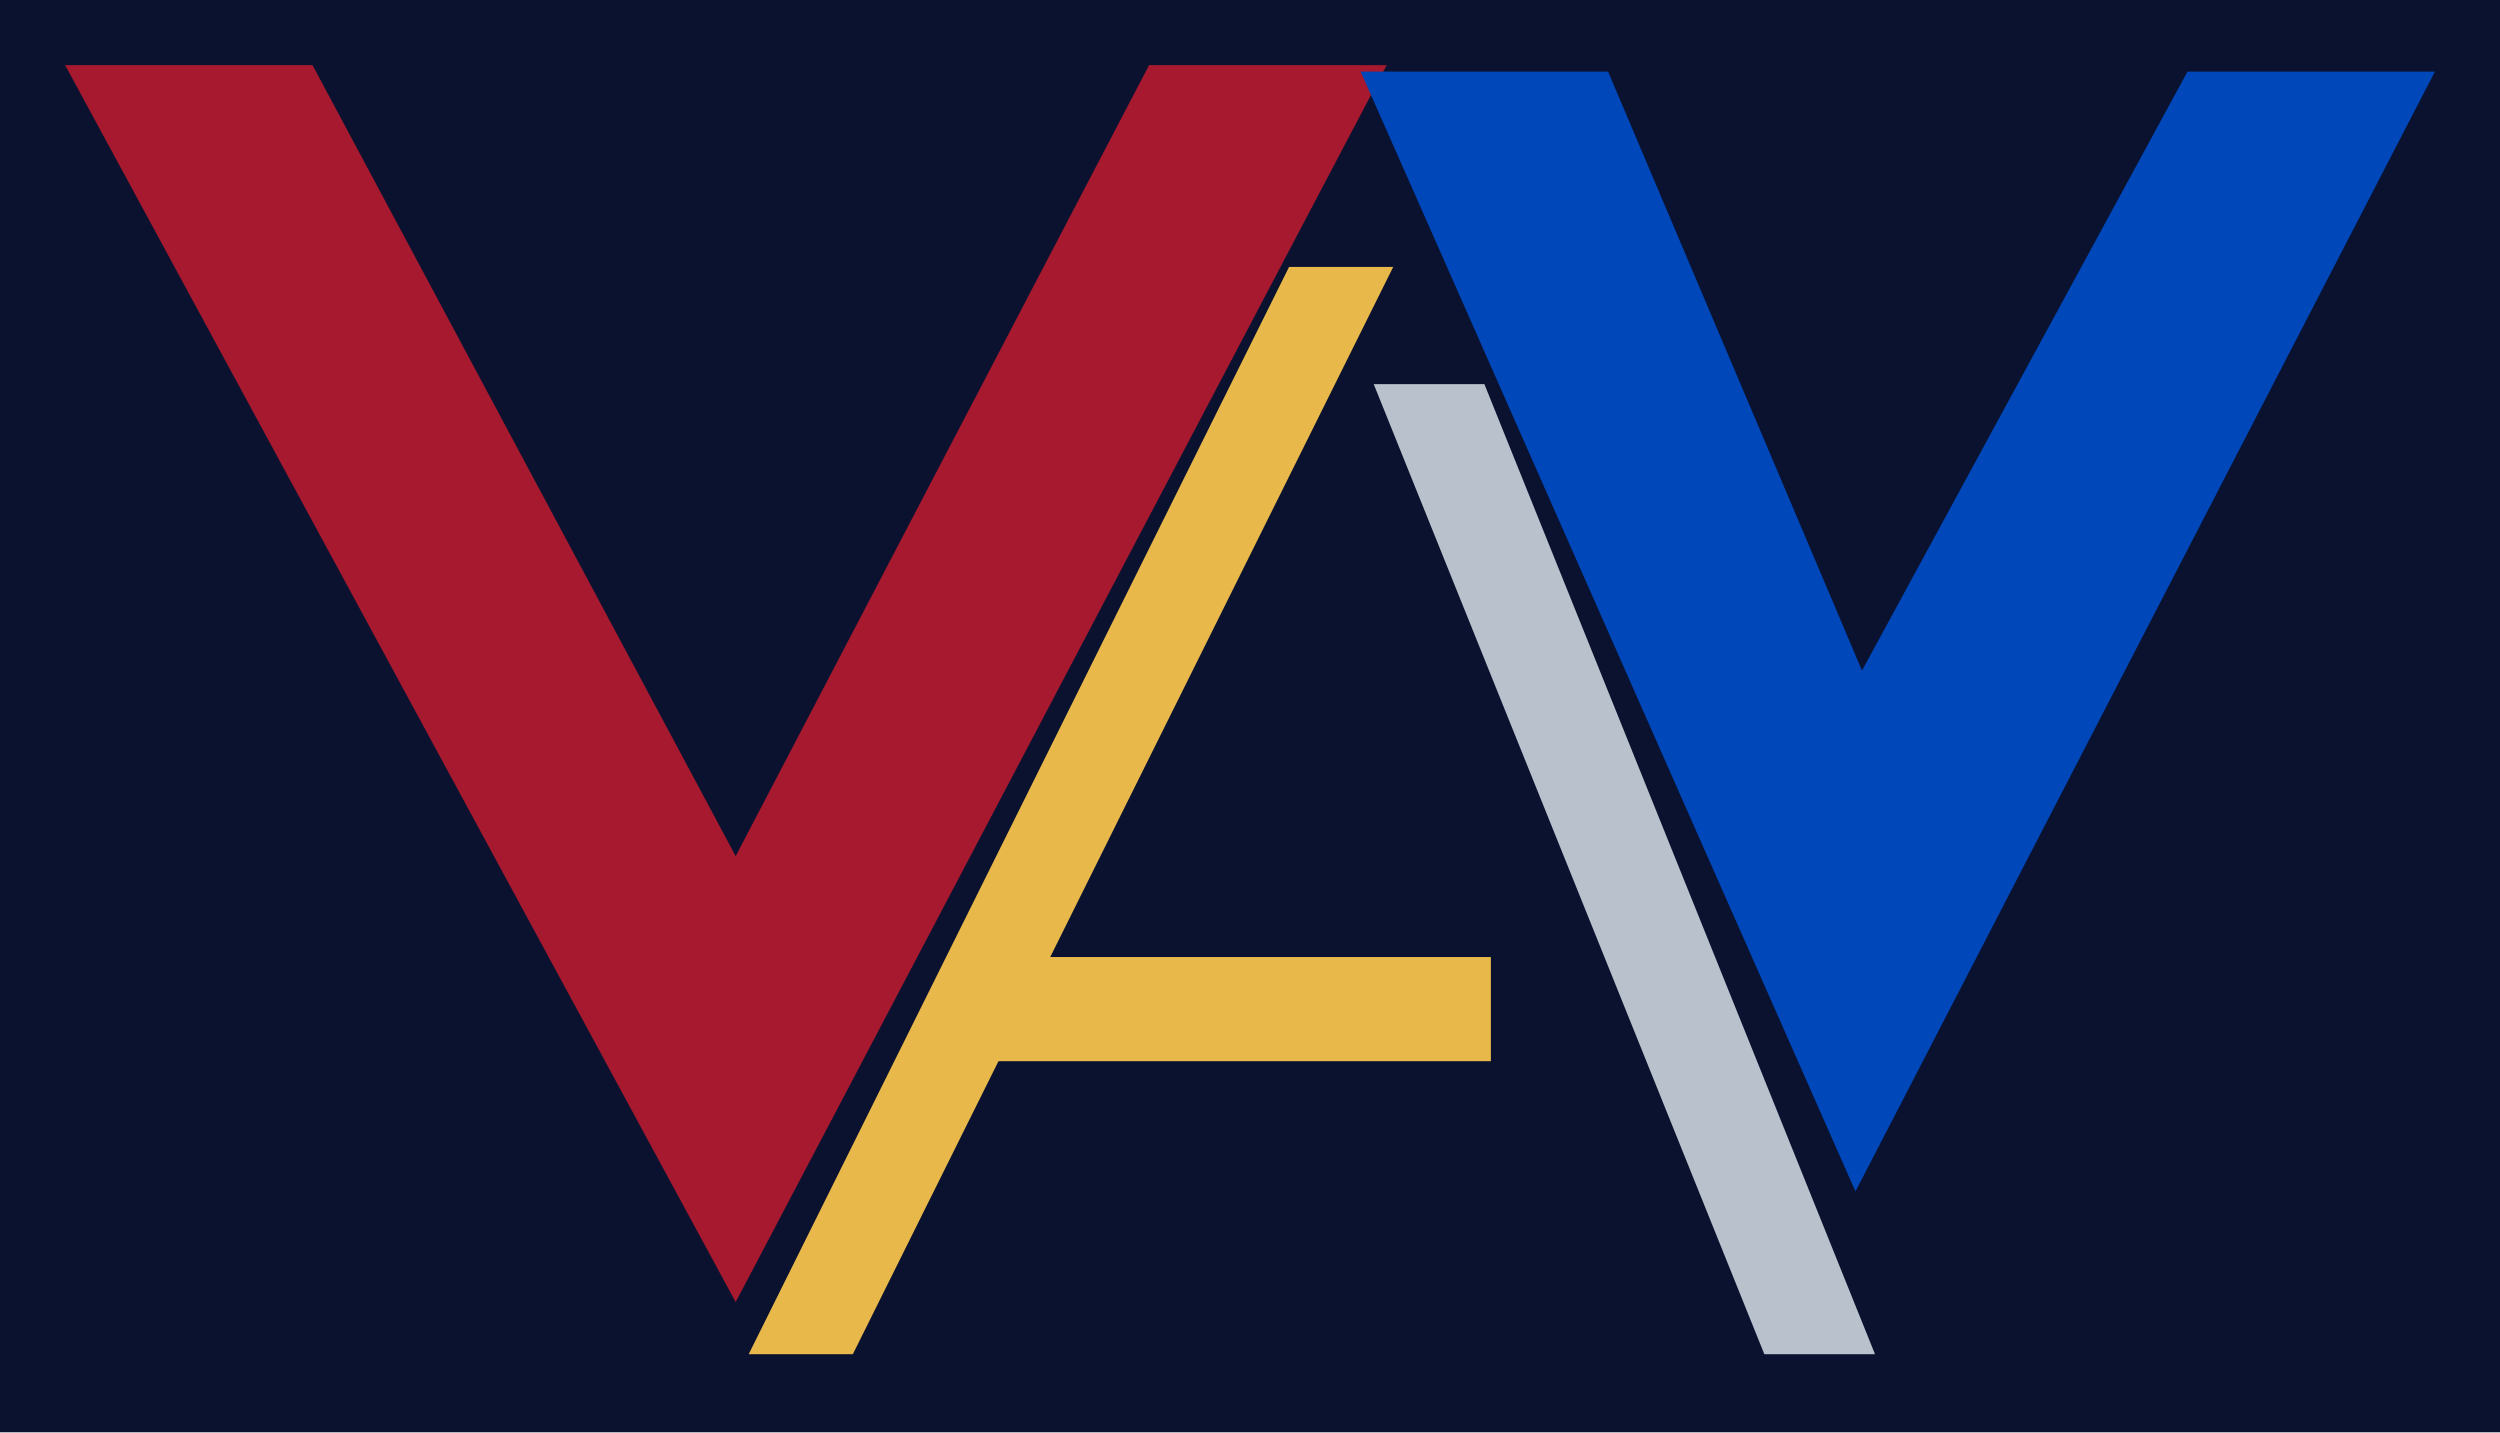
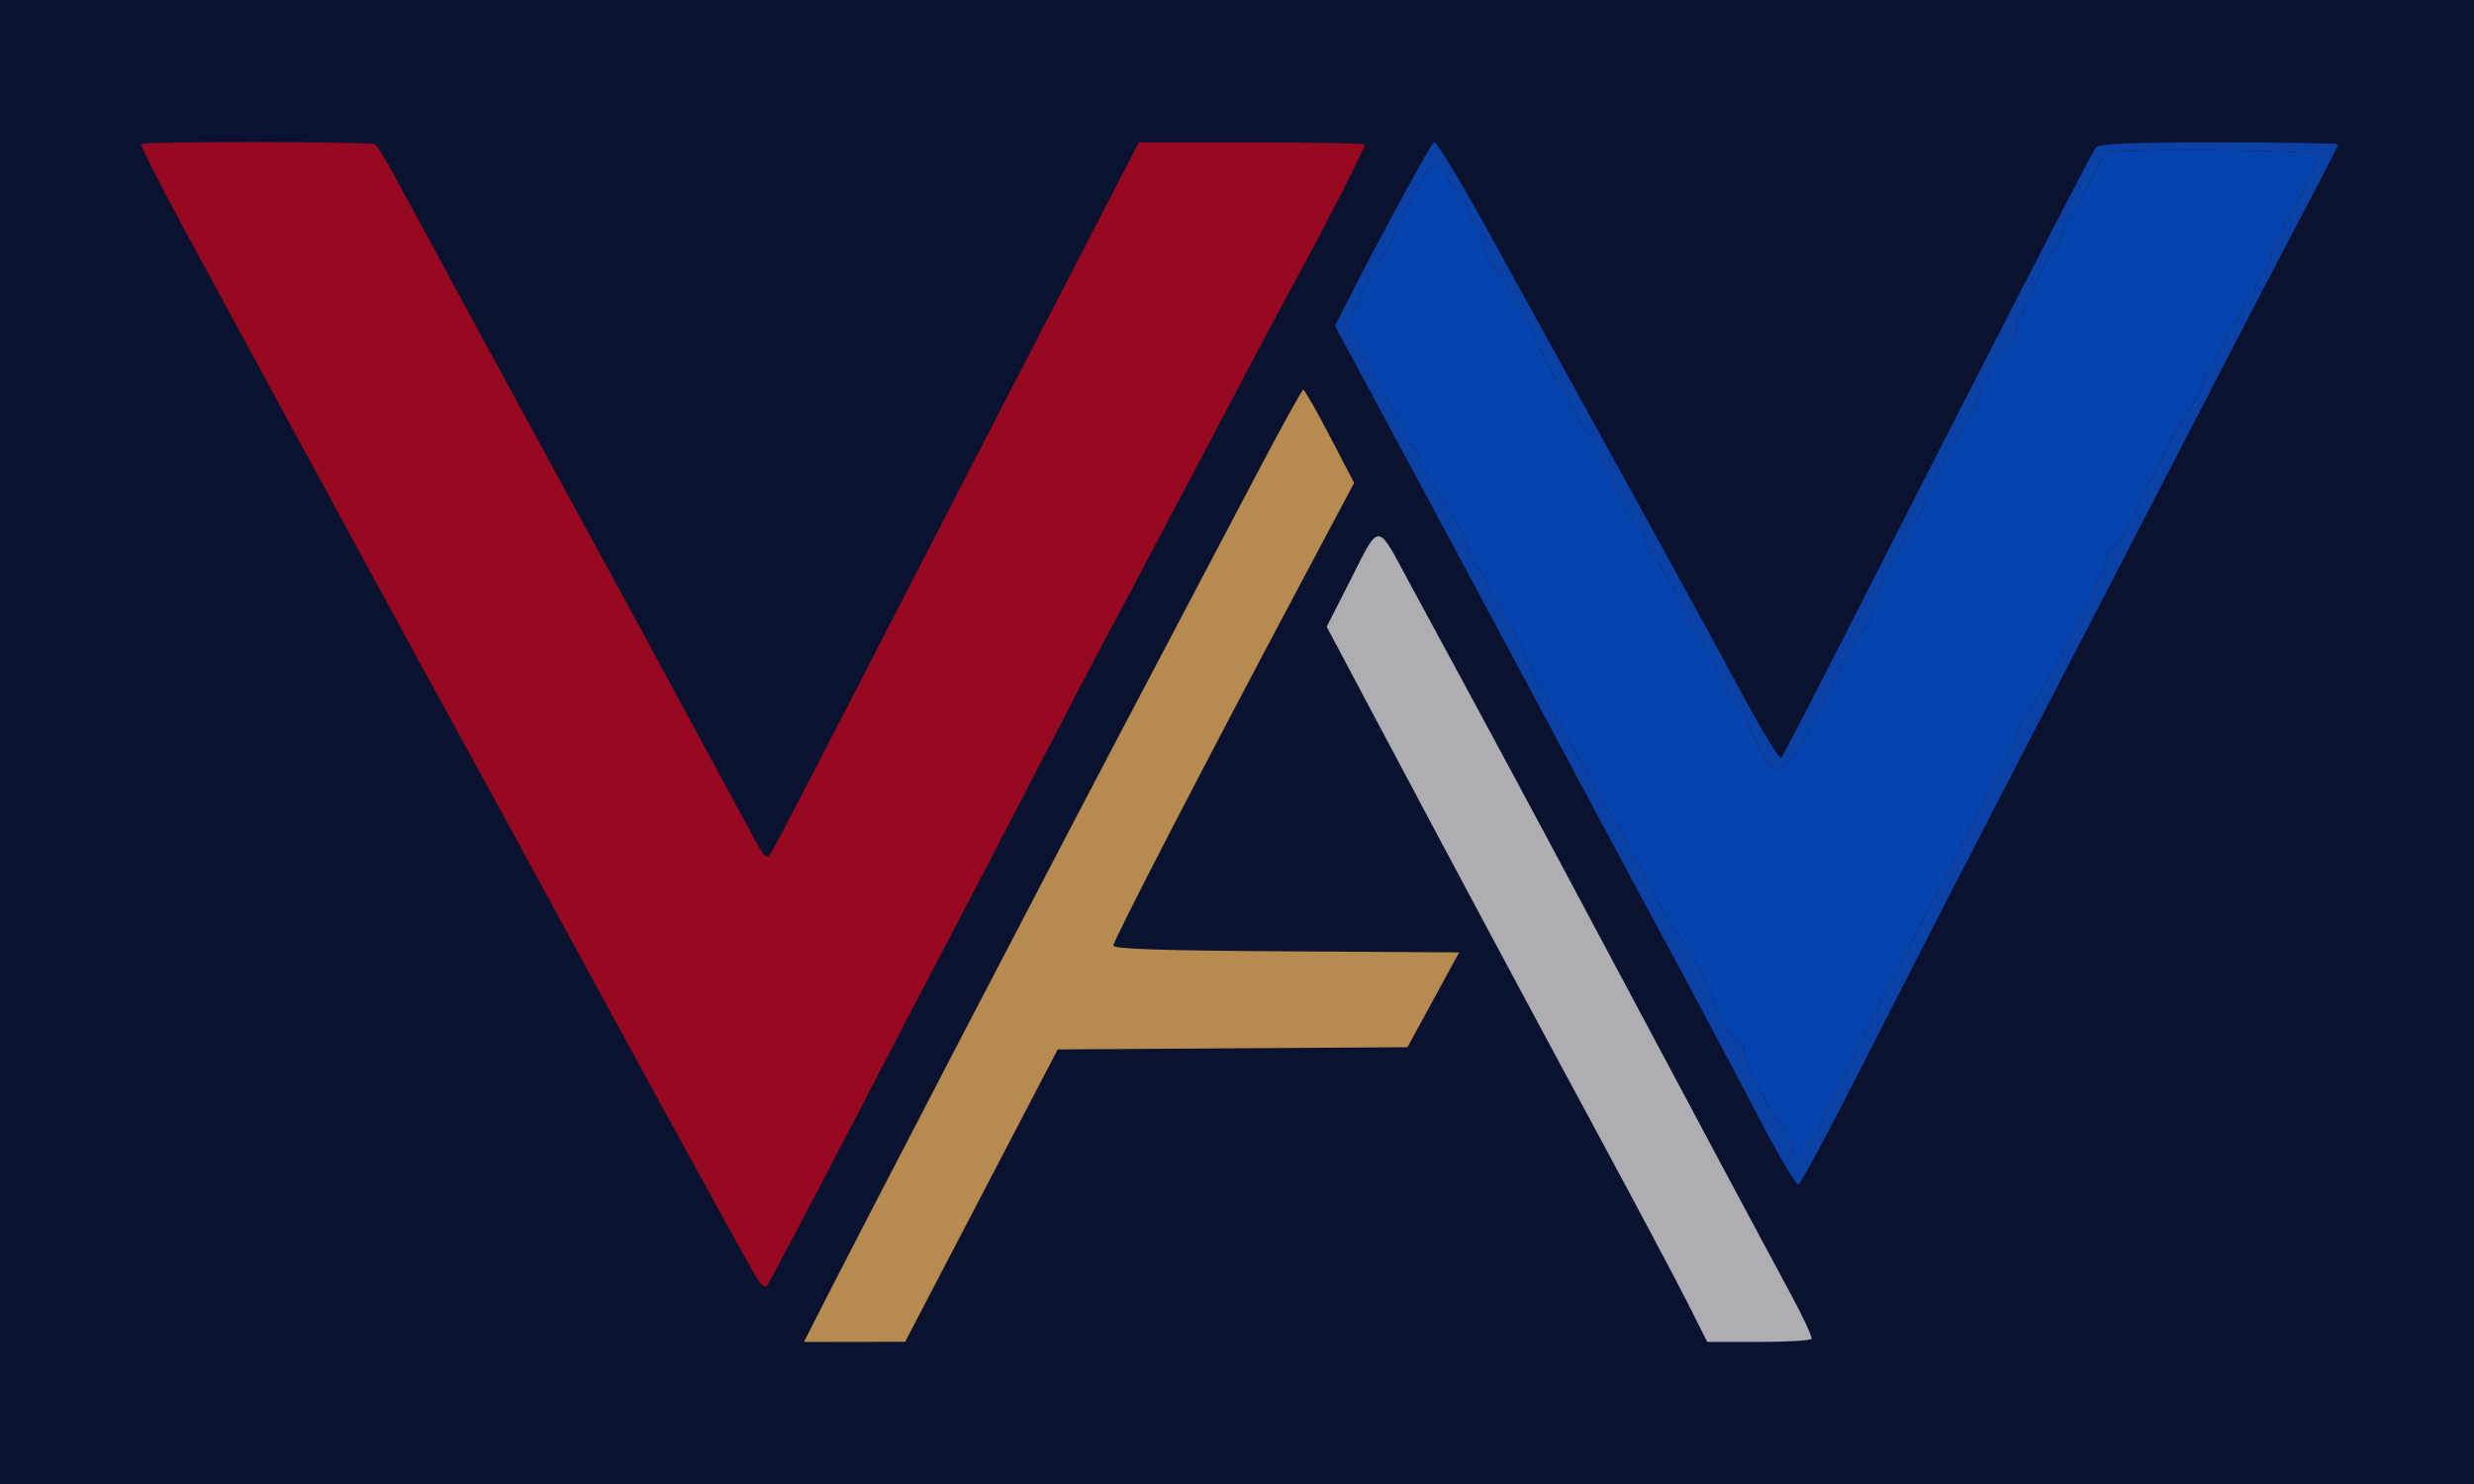
- <svg xmlns="http://www.w3.org/2000/svg" viewBox="0 0 768 440" width="768" height="440">
-   <rect width="768" height="440" fill="#0A1230" />
-   <g transform="translate(20 20) scale(1)">
+ <svg xmlns="http://www.w3.org/2000/svg" viewBox="0 0 600 360" width="600" height="360">
+   <rect width="600" height="360" fill="#0A1230" />
+   <g transform="translate(10 10) scale(1) translate(-84.98 -241.46)">
    <g id="wa-mark">
-       <path d="M0 0 L76 0 L206 243 L333 0 L406 0 L206 380 Z" fill="#A6192E" />
-       <path d="M398 2 L474 2 L552 186 L652 2 L728 2 L550 346 Z" fill="#0047BA" />
-       <path d="M376 62 L408 62 L242 396 L210 396 Z" fill="#E8B84A" />
-       <path d="M276 274 L438 274 L438 306 L276 306 Z" fill="#E8B84A" />
-       <path d="M402 98 L436 98 L556 396 L522 396 Z" fill="#B9C2CC" />
+       <path d="M 512.00 510.74 C512.00,511.43 511.55,512.00 511.00,512.00 C510.45,512.00 510.00,511.07 510.00,509.94 C510.00,508.81 508.67,506.22 507.03,504.19 C503.09,499.29 498.00,489.21 498.00,486.32 C498.00,484.98 497.40,484.00 496.57,484.00 C495.25,484.00 490.29,474.79 488.49,469.00 C488.06,467.62 485.08,462.66 481.86,457.96 C478.64,453.26 475.99,448.76 475.97,447.96 C475.96,447.16 474.39,444.05 472.47,441.05 C470.56,438.05 469.00,435.19 469.00,434.69 C469.00,434.20 467.60,431.72 465.90,429.20 C464.19,426.67 462.39,423.68 461.89,422.55 C461.39,421.42 459.63,418.25 457.98,415.50 C456.33,412.75 453.69,407.91 452.11,404.74 C450.53,401.58 448.81,398.43 448.30,397.74 C447.78,397.06 445.84,392.90 443.98,388.50 C442.13,384.10 439.57,379.23 438.31,377.67 C437.04,376.12 436.00,374.29 436.00,373.62 C436.00,372.94 434.88,370.86 433.50,369.00 C432.12,367.14 431.00,364.86 431.00,363.94 C431.00,363.03 428.83,358.95 426.18,354.89 C423.53,350.82 420.75,345.92 419.99,344.00 C419.24,342.08 418.03,340.14 417.31,339.70 C416.59,339.26 416.00,338.18 416.00,337.30 C416.00,336.43 414.51,333.41 412.68,330.60 C410.86,327.80 407.64,321.96 405.54,317.63 L 401.71 309.76 L 404.35 304.53 C405.81,301.65 407.00,298.92 407.00,298.45 C407.00,297.99 408.05,296.46 409.32,295.05 C410.60,293.65 412.37,290.57 413.26,288.22 C415.53,282.15 421.91,271.00 423.10,271.00 C423.64,271.00 424.86,272.42 425.80,274.16 C426.73,275.89 428.29,278.14 429.25,279.16 C430.21,280.17 431.00,281.56 431.01,282.25 C431.01,282.94 431.91,284.85 433.00,286.50 C434.09,288.15 434.99,290.45 434.99,291.60 C435.00,292.76 436.12,294.92 437.50,296.41 C438.88,297.89 440.00,299.53 440.00,300.06 C440.00,300.59 441.34,302.86 442.97,305.11 C444.60,307.37 446.86,311.69 447.99,314.71 C449.13,317.74 451.34,322.09 452.92,324.38 C454.49,326.67 456.44,330.11 457.24,332.02 C458.04,333.94 459.43,336.12 460.35,336.87 C461.26,337.63 462.00,338.67 462.00,339.19 C462.00,341.31 471.13,358.83 472.51,359.36 C473.33,359.68 474.00,360.79 474.00,361.83 C474.00,362.88 474.97,364.96 476.15,366.46 C477.33,367.97 480.52,373.54 483.22,378.85 C485.93,384.16 488.78,389.20 489.55,390.05 C490.32,390.90 491.70,393.93 492.62,396.78 C493.65,399.96 495.00,402.18 496.15,402.55 C497.17,402.87 498.00,403.67 498.00,404.33 C498.00,404.99 499.37,408.34 501.04,411.76 C503.19,416.17 504.64,418.00 505.99,418.00 C508.50,418.00 512.37,412.19 518.98,398.50 C521.90,392.45 525.21,386.48 526.33,385.24 C528.35,383.00 530.61,377.77 531.60,373.04 C531.88,371.69 534.38,366.84 537.15,362.25 C539.92,357.67 542.59,352.43 543.09,350.62 C543.60,348.81 546.27,343.59 549.04,339.04 C551.81,334.48 554.95,328.24 556.03,325.18 C557.10,322.12 559.34,318.21 560.99,316.51 C562.65,314.80 564.00,312.63 564.00,311.69 C564.00,310.75 564.39,309.19 564.86,308.24 C565.33,307.28 567.35,303.01 569.35,298.75 C571.35,294.49 573.44,291.00 573.99,291.00 C574.55,291.00 575.00,289.91 575.00,288.57 C575.00,287.24 575.60,285.54 576.33,284.81 C577.75,283.39 579.70,280.03 583.00,273.29 C584.13,270.98 585.42,268.86 585.87,268.58 C587.67,267.47 635.14,267.74 636.27,268.87 C637.10,269.70 636.39,271.99 633.48,277.75 C631.33,282.01 628.76,286.57 627.78,287.88 C626.80,289.20 626.00,291.27 626.00,292.50 C626.00,293.73 625.10,295.87 624.00,297.27 C622.90,298.67 622.00,300.53 622.00,301.41 C622.00,302.28 621.58,303.00 621.07,303.00 C620.55,303.00 619.83,304.01 619.45,305.25 C619.08,306.49 617.76,308.85 616.53,310.50 C615.30,312.15 613.94,314.62 613.51,316.00 C613.08,317.38 611.89,319.57 610.86,320.88 C609.84,322.20 609.00,323.93 609.00,324.74 C609.00,325.55 607.64,328.22 605.98,330.68 C604.32,333.15 602.29,336.59 601.46,338.33 C600.12,341.17 598.31,344.59 595.83,349.00 C595.37,349.83 594.73,351.17 594.41,352.00 C592.37,357.33 589.38,362.69 587.82,363.81 C586.82,364.53 586.00,365.72 586.00,366.46 C586.00,369.02 571.60,397.46 566.75,404.48 C565.24,406.67 564.00,409.07 564.00,409.81 C564.00,410.56 562.54,413.73 560.75,416.87 C558.96,420.00 556.54,424.58 555.37,427.04 C553.02,431.97 549.15,439.58 541.54,454.17 C530.31,475.72 524.00,488.24 524.00,488.98 C524.00,489.41 522.40,492.40 520.44,495.63 C518.49,498.86 516.62,502.77 516.30,504.33 C515.98,505.89 514.88,507.68 513.86,508.32 C512.84,508.96 512.00,510.05 512.00,510.74 Z" fill="#0442AE" />
+       <path d="M 502.44 504.30 C495.11,490.26 483.27,468.01 476.74,456.00 C475.10,452.98 468.47,440.60 462.01,428.50 C446.81,400.00 415.33,341.27 406.01,324.01 L 398.72 310.51 L 403.84 300.51 C410.64,287.22 421.73,266.87 422.72,265.89 C423.15,265.46 428.76,274.65 435.19,286.30 C475.71,359.80 488.68,383.42 496.95,398.82 C502.07,408.35 506.58,415.78 506.98,415.32 C507.38,414.87 515.59,398.98 525.23,380.00 C553.92,323.51 582.18,268.59 583.25,267.25 C584.00,266.30 591.22,266.00 613.12,266.00 C629.01,266.00 642.00,266.22 642.00,266.48 C642.00,266.93 640.30,270.22 625.99,297.50 C622.81,303.55 613.36,321.77 604.99,338.00 C596.61,354.23 586.61,373.58 582.75,381.00 C556.11,432.32 542.60,458.55 526.37,490.48 C518.54,505.86 511.70,518.60 511.15,518.78 C510.61,518.96 506.69,512.45 502.44,504.30 ZM 512.00 510.74 C512.00,510.05 512.84,508.96 513.86,508.32 C514.88,507.68 515.98,505.89 516.30,504.33 C516.62,502.77 518.49,498.86 520.44,495.63 C522.40,492.40 524.00,489.41 524.00,488.98 C524.00,488.24 530.31,475.72 541.54,454.17 C549.15,439.58 553.02,431.97 555.37,427.04 C556.54,424.58 558.96,420.00 560.75,416.87 C562.54,413.73 564.00,410.56 564.00,409.81 C564.00,409.07 565.24,406.67 566.75,404.48 C571.60,397.46 586.00,369.02 586.00,366.46 C586.00,365.72 586.82,364.53 587.82,363.81 C589.38,362.69 592.37,357.33 594.41,352.00 C594.73,351.17 595.37,349.83 595.83,349.00 C598.31,344.59 600.12,341.17 601.46,338.33 C602.29,336.59 604.32,333.15 605.98,330.68 C607.64,328.22 609.00,325.55 609.00,324.74 C609.00,323.93 609.84,322.20 610.86,320.88 C611.89,319.57 613.08,317.38 613.51,316.00 C613.94,314.62 615.30,312.15 616.53,310.50 C617.76,308.85 619.08,306.49 619.45,305.25 C619.83,304.01 620.55,303.00 621.07,303.00 C621.58,303.00 622.00,302.28 622.00,301.41 C622.00,300.53 622.90,298.67 624.00,297.27 C625.10,295.87 626.00,293.73 626.00,292.50 C626.00,291.27 626.80,289.20 627.78,287.88 C628.76,286.57 631.33,282.01 633.48,277.75 C636.39,271.99 637.10,269.70 636.27,268.87 C635.14,267.74 587.67,267.47 585.87,268.58 C585.42,268.86 584.13,270.98 583.00,273.29 C579.70,280.03 577.75,283.39 576.33,284.81 C575.60,285.54 575.00,287.24 575.00,288.57 C575.00,289.91 574.55,291.00 573.99,291.00 C573.44,291.00 571.35,294.49 569.35,298.75 C567.35,303.01 565.33,307.28 564.86,308.24 C564.39,309.19 564.00,310.75 564.00,311.69 C564.00,312.63 562.65,314.80 560.99,316.51 C559.34,318.21 557.10,322.12 556.03,325.18 C554.95,328.24 551.81,334.48 549.04,339.04 C546.27,343.59 543.60,348.81 543.09,350.62 C542.59,352.43 539.92,357.67 537.15,362.25 C534.38,366.84 531.88,371.69 531.60,373.04 C530.61,377.77 528.35,383.00 526.33,385.24 C525.21,386.48 521.90,392.45 518.98,398.50 C512.37,412.19 508.50,418.00 505.99,418.00 C504.64,418.00 503.19,416.17 501.04,411.76 C499.37,408.34 498.00,404.99 498.00,404.33 C498.00,403.67 497.17,402.87 496.15,402.55 C495.00,402.18 493.65,399.96 492.62,396.78 C491.70,393.93 490.32,390.90 489.55,390.05 C488.78,389.20 485.93,384.16 483.22,378.85 C480.52,373.54 477.33,367.97 476.15,366.46 C474.97,364.96 474.00,362.88 474.00,361.83 C474.00,360.79 473.33,359.68 472.51,359.36 C471.13,358.83 462.00,341.31 462.00,339.19 C462.00,338.67 461.26,337.63 460.35,336.87 C459.43,336.12 458.04,333.94 457.24,332.02 C456.44,330.11 454.49,326.67 452.92,324.38 C451.34,322.09 449.13,317.74 447.99,314.71 C446.86,311.69 444.60,307.37 442.97,305.11 C441.34,302.86 440.00,300.59 440.00,300.06 C440.00,299.53 438.88,297.89 437.50,296.41 C436.12,294.92 435.00,292.76 434.99,291.60 C434.99,290.45 434.09,288.15 433.00,286.50 C431.91,284.85 431.01,282.94 431.01,282.25 C431.00,281.56 430.21,280.17 429.25,279.16 C428.29,278.14 426.73,275.89 425.80,274.16 C424.86,272.42 423.64,271.00 423.10,271.00 C421.91,271.00 415.53,282.15 413.26,288.22 C412.37,290.57 410.60,293.65 409.32,295.05 C408.05,296.46 407.00,297.99 407.00,298.45 C407.00,298.92 405.81,301.65 404.35,304.53 L 401.71 309.76 L 405.54 317.63 C407.64,321.96 410.86,327.80 412.68,330.60 C414.51,333.41 416.00,336.43 416.00,337.30 C416.00,338.18 416.59,339.26 417.31,339.70 C418.03,340.14 419.24,342.08 419.99,344.00 C420.75,345.92 423.53,350.82 426.18,354.89 C428.83,358.95 431.00,363.03 431.00,363.94 C431.00,364.86 432.12,367.14 433.50,369.00 C434.88,370.86 436.00,372.94 436.00,373.62 C436.00,374.29 437.04,376.12 438.31,377.67 C439.57,379.23 442.13,384.10 443.98,388.50 C445.84,392.90 447.78,397.06 448.30,397.74 C448.81,398.43 450.53,401.58 452.11,404.74 C453.69,407.91 456.33,412.75 457.98,415.50 C459.63,418.25 461.39,421.42 461.89,422.55 C462.39,423.68 464.19,426.67 465.90,429.20 C467.60,431.72 469.00,434.20 469.00,434.69 C469.00,435.19 470.56,438.05 472.47,441.05 C474.39,444.05 475.96,447.16 475.97,447.96 C475.99,448.76 478.64,453.26 481.86,457.96 C485.08,462.66 488.06,467.62 488.49,469.00 C490.29,474.79 495.25,484.00 496.57,484.00 C497.40,484.00 498.00,484.98 498.00,486.32 C498.00,489.21 503.09,499.29 507.03,504.19 C508.67,506.22 510.00,508.81 510.00,509.94 C510.00,511.07 510.45,512.00 511.00,512.00 C511.55,512.00 512.00,511.43 512.00,510.74 Z" fill="#0B40A4" />
+       <path d="M 258.72 541.86 C256.78,538.72 233.07,495.52 213.52,459.50 C204.86,443.55 194.07,423.75 189.53,415.50 C177.76,394.10 150.63,344.22 120.01,287.71 C113.82,276.27 108.98,266.69 109.25,266.41 C109.94,265.72 164.84,265.79 165.96,266.48 C166.45,266.78 168.84,270.73 171.28,275.26 C179.57,290.66 201.70,331.43 213.21,352.50 C219.52,364.05 231.13,385.42 239.01,400.00 C246.89,414.58 255.02,429.59 257.07,433.37 C260.76,440.18 260.81,440.22 262.26,437.87 C263.07,436.57 272.52,418.40 283.27,397.50 C294.02,376.60 305.15,355.00 308.00,349.50 C313.20,339.49 320.38,325.61 340.45,286.75 L 351.17 266.00 L 378.58 266.00 C393.66,266.00 406.00,266.23 406.00,266.52 C406.00,267.36 397.25,284.59 390.51,297.00 C383.45,310.00 380.12,316.28 359.73,355.00 C351.76,370.12 344.12,384.52 342.75,387.00 C341.38,389.48 333.40,404.77 325.01,421.00 C316.62,437.23 307.85,454.10 305.51,458.50 C303.18,462.90 292.38,483.60 281.52,504.50 C270.66,525.40 261.41,542.89 260.98,543.36 C260.54,543.83 259.53,543.15 258.72,541.86 Z" fill="#970921" />
+       <path d="M 484.38 547.75 C481.82,542.66 472.08,524.33 462.73,507.00 C444.61,473.43 431.38,448.72 410.01,408.50 L 396.73 383.50 L 401.82 373.50 C405.85,365.57 407.53,361.59 409.27,361.56 C410.76,361.54 412.29,364.41 415.37,370.17 C415.93,371.22 416.54,372.36 417.22,373.60 C438.21,412.36 445.02,425.02 460.46,454.00 C487.95,505.60 502.51,532.85 508.81,544.50 C512.09,550.55 514.57,555.84 514.32,556.25 C514.08,556.66 508.29,557.00 501.45,557.00 L 489.02 557.00 Z" fill="#ADADB2" />
+       <path d="M 272.62 551.75 C283.91,529.46 332.16,436.73 354.46,394.50 C361.72,380.75 372.79,359.71 379.07,347.75 C385.34,335.79 390.74,326.00 391.05,326.00 C391.36,326.00 394.27,331.08 397.50,337.30 L 403.39 348.60 L 389.33 375.05 C366.50,417.98 345.00,459.60 345.00,460.83 C345.00,461.67 356.18,462.05 386.92,462.24 L 428.85 462.50 L 422.59 474.00 L 416.33 485.50 L 373.91 485.77 L 331.50 486.04 L 313.00 521.50 L 294.50 556.96 L 282.23 556.98 L 269.97 557.00 Z" fill="#B78A4F" />
    </g>
  </g>
</svg>
